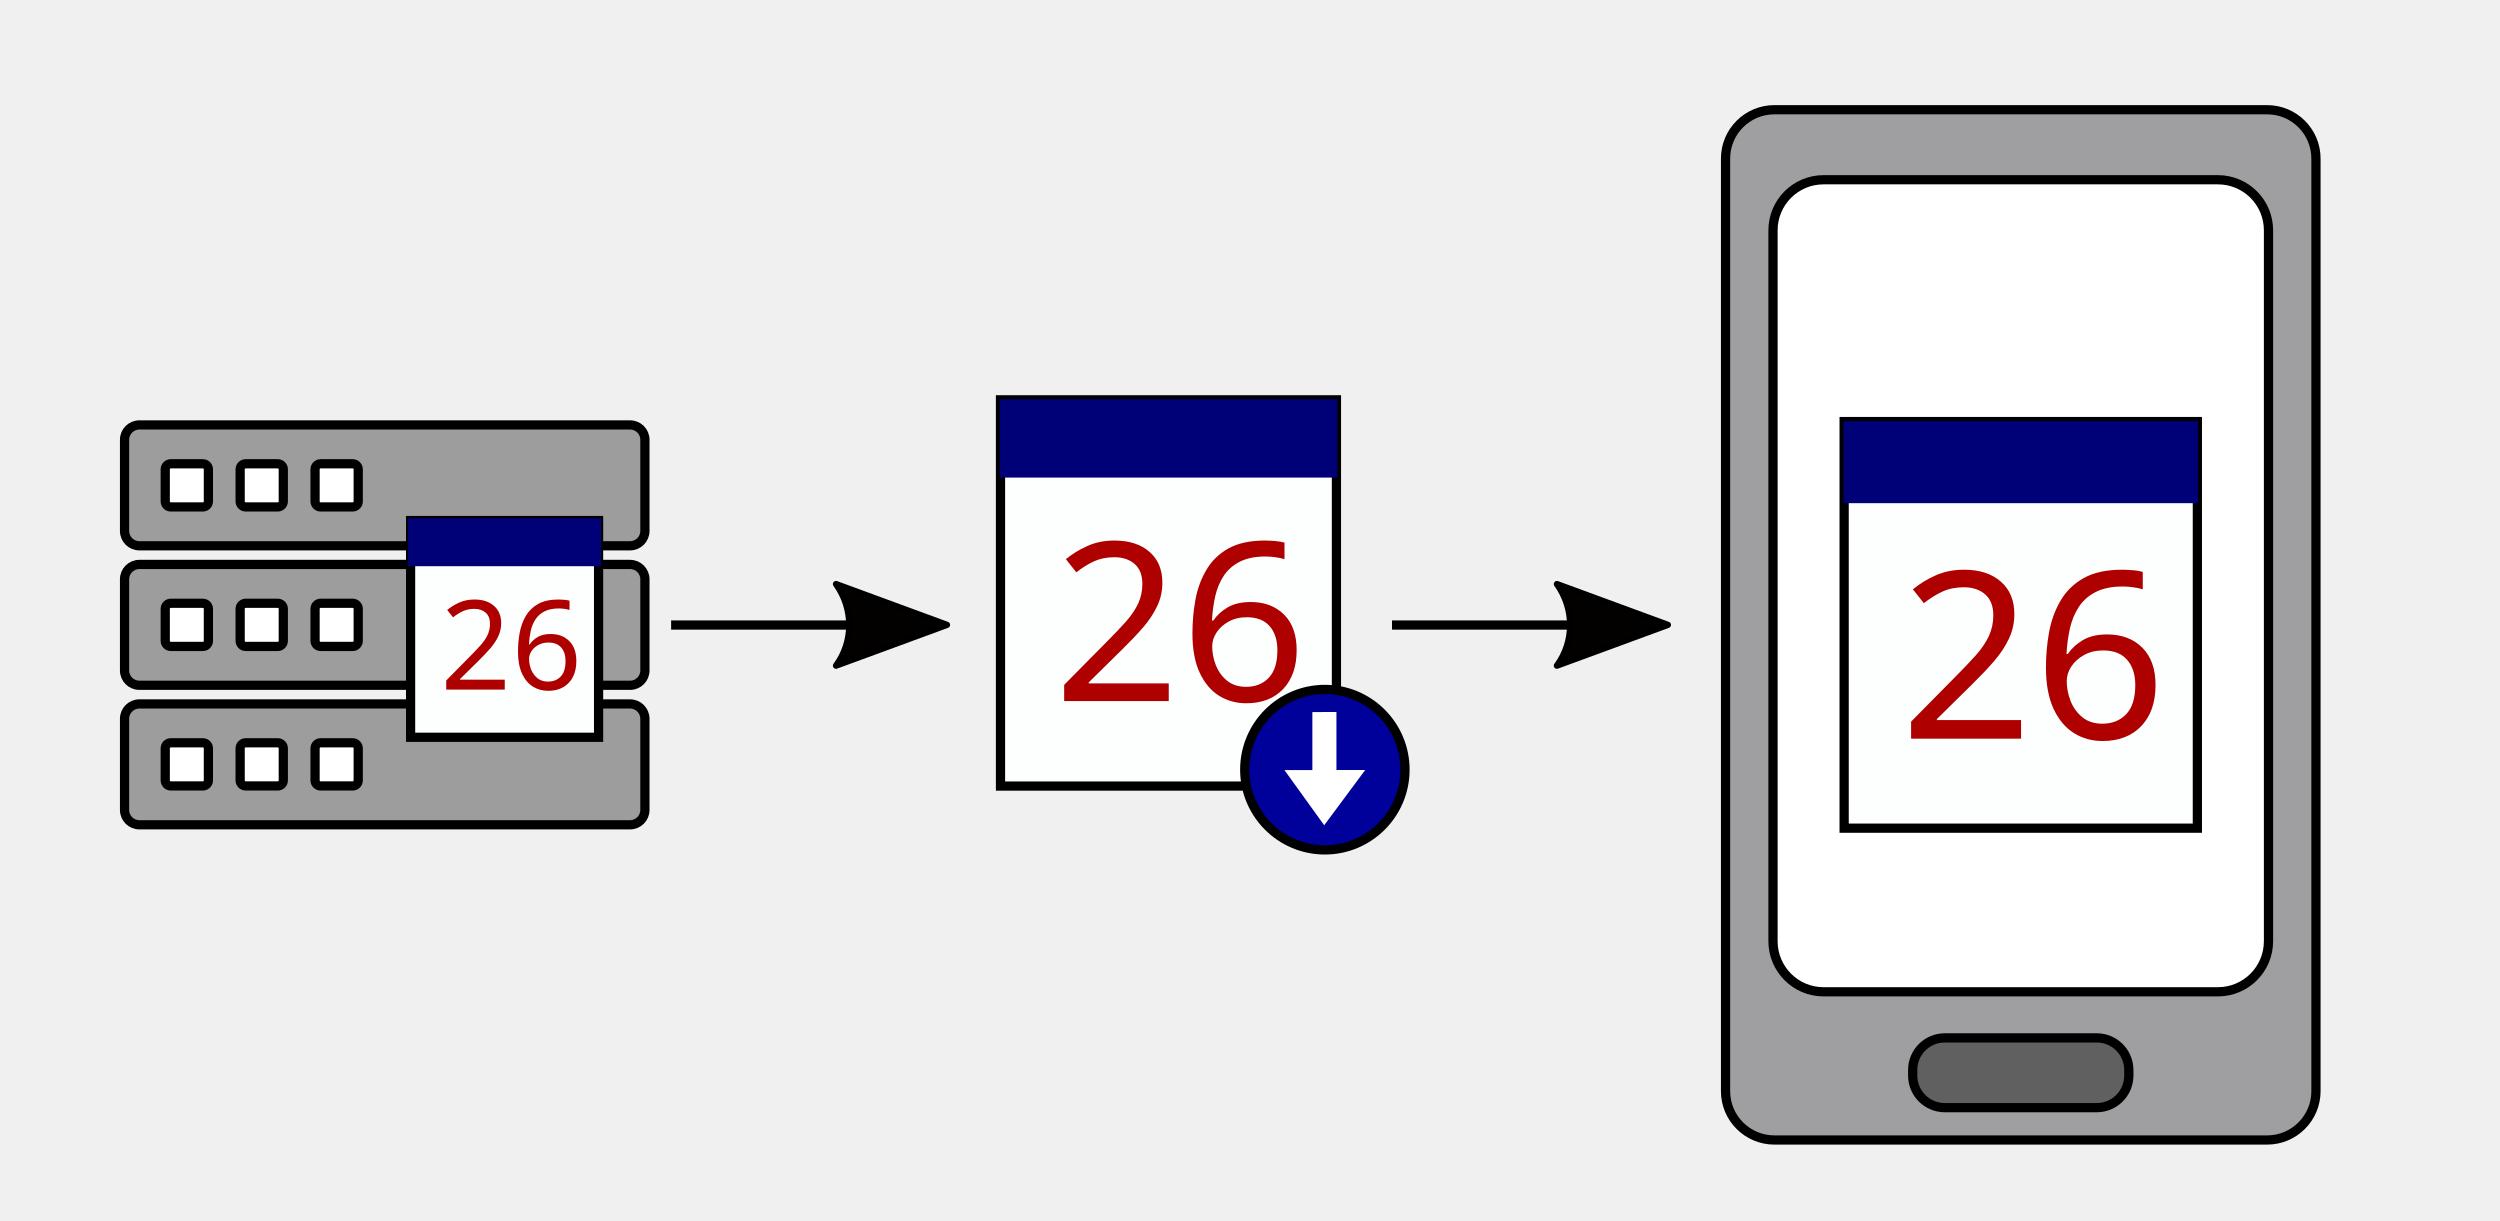
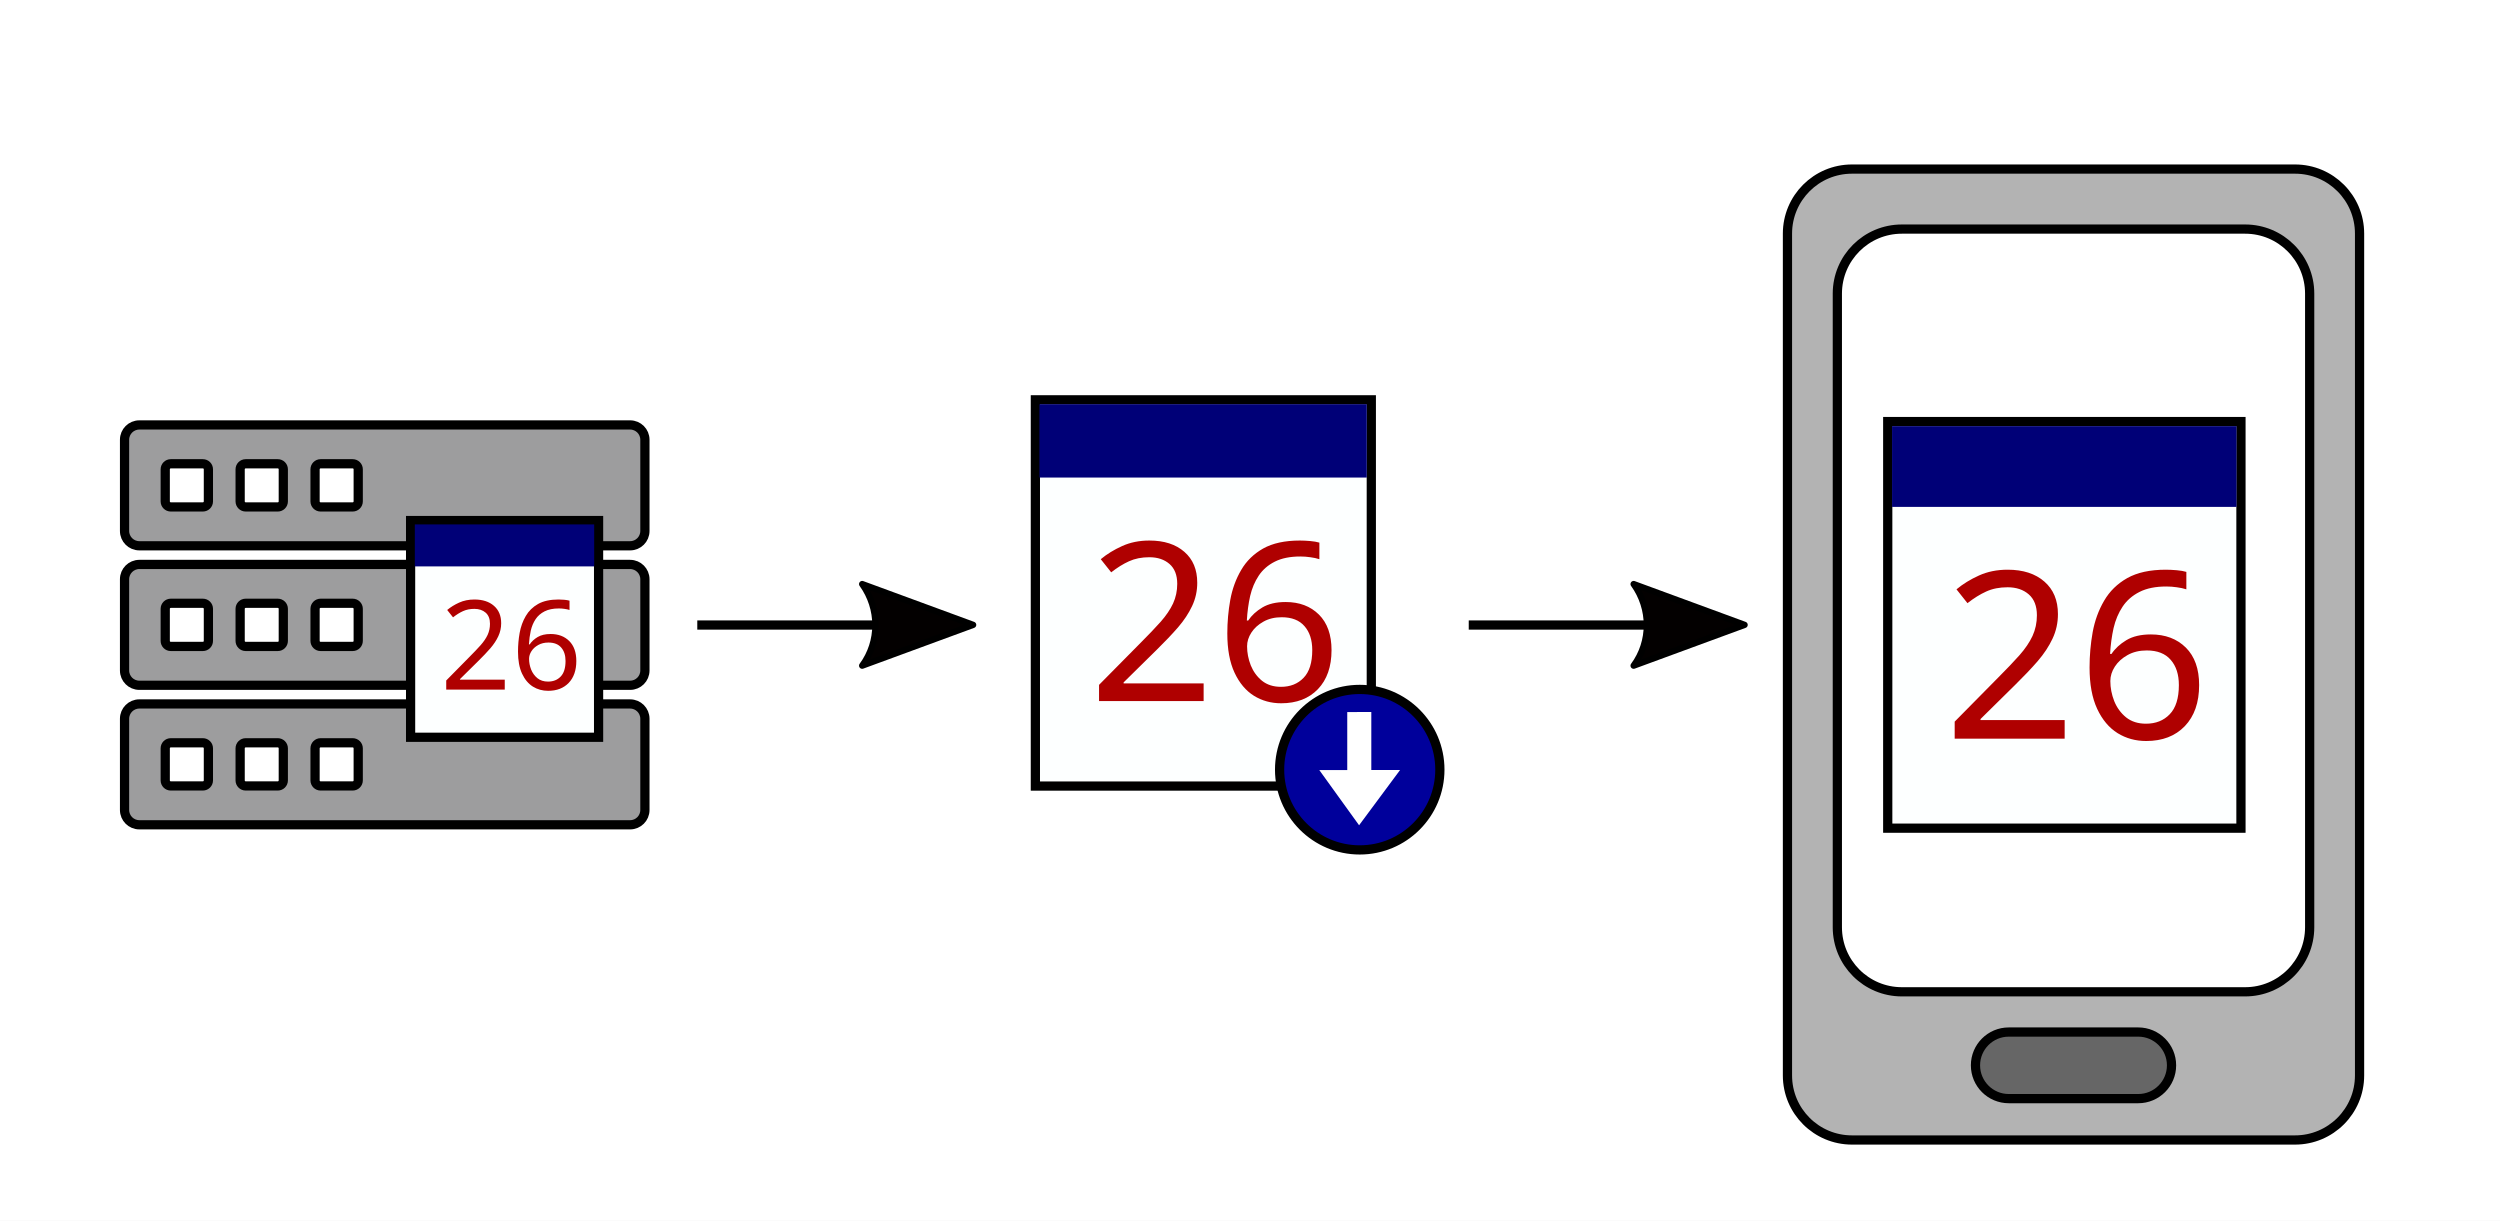
<svg xmlns="http://www.w3.org/2000/svg" width="1024" height="500" viewBox="0 0 270.933 132.292" version="1.1" id="svg948">
  <defs id="defs942">
    <marker orient="auto" refY="0.0" refX="0.0" id="Arrow2Lend" style="overflow:visible;">
      <path id="path1770" style="fill-rule:evenodd;stroke-width:0.625;stroke-linejoin:round;stroke:#000000;stroke-opacity:1;fill:#030000;fill-opacity:1" d="M 8.719,4.034 L -2.207,0.016 L 8.719,-4.002 C 6.973,-1.63 6.983,1.616 8.719,4.034 z " transform="scale(1.1) rotate(180) translate(1,0)" />
    </marker>
    <marker orient="auto" refY="0" refX="0" id="Arrow2Lend-2" style="overflow:visible">
      <path id="path1770-0" style="fill:#030000;fill-opacity:1;fill-rule:evenodd;stroke:#000000;stroke-width:0.625;stroke-linejoin:round;stroke-opacity:1" d="M 8.719,4.034 -2.207,0.016 8.719,-4.002 c -1.745,2.372 -1.735,5.617 -6e-7,8.035 z" transform="matrix(-1.1,0,0,-1.1,-1.1,0)" />
    </marker>
  </defs>
-   <g id="layer1" transform="translate(0,-164.7083)">
-     <g id="g1135" transform="matrix(1.088651,0,0,1.088017,145.258,-17.01903)" style="display:inline;stroke-width:0.919">
+   <g id="layer4" style="display:none">
+     <g id="g1135-9" transform="matrix(1.238711,0,0,1.237005,67.10528,-213.8533)" style="display:inline;stroke-width:0.808">
+       <rect rx="4.272" ry="4.278" y="177.956" x="38.346" height="102.621" width="58.775" id="rect827-1" style="fill:#000000;fill-opacity:0.299;fill-rule:nonzero;stroke:#000000;stroke-width:0.808;stroke-linecap:square;stroke-linejoin:miter;stroke-miterlimit:10;stroke-dasharray:none;stroke-dashoffset:0;stroke-opacity:1;paint-order:normal" />
+       <rect rx="2.805" ry="2.809" y="270.407" x="56.976" height="6.949" width="21.515" id="rect829-6" style="fill:#000000;fill-opacity:0.402;fill-rule:nonzero;stroke:#000000;stroke-width:0.808;stroke-linecap:square;stroke-linejoin:miter;stroke-miterlimit:10;stroke-dasharray:none;stroke-dashoffset:0;stroke-opacity:1;paint-order:normal" />
+       <rect rx="4.424" ry="4.431" y="184.93" x="43.07" height="80.887" width="49.326" id="rect831-2" style="fill:#ffffff;fill-opacity:1;fill-rule:nonzero;stroke:#000000;stroke-width:0.808;stroke-linecap:square;stroke-linejoin:miter;stroke-miterlimit:10;stroke-dasharray:none;stroke-dashoffset:0;stroke-opacity:1;paint-order:normal" />
+     </g>
+   </g>
+   <g id="layer2">
+     <g id="g1135" transform="matrix(1.088651,0,0,1.088017,145.258,-181.7274)" style="display:inline;stroke-width:0.919">
      <rect rx="4.861" ry="4.864" y="177.956" x="38.346" height="102.621" width="58.775" id="rect827" style="fill:#9f9fa1;fill-opacity:1;fill-rule:nonzero;stroke:#000000;stroke-width:0.919;stroke-linecap:square;stroke-linejoin:miter;stroke-miterlimit:10;stroke-dasharray:none;stroke-dashoffset:0;stroke-opacity:1;paint-order:normal" />
      <rect rx="3.192" ry="3.193" y="270.407" x="56.976" height="6.949" width="21.515" id="rect829" style="fill:#606061;fill-opacity:1;fill-rule:nonzero;stroke:#000000;stroke-width:0.919;stroke-linecap:square;stroke-linejoin:miter;stroke-miterlimit:10;stroke-dasharray:none;stroke-dashoffset:0;stroke-opacity:1;paint-order:normal" />
      <rect rx="5.034" ry="5.037" y="184.93" x="43.07" height="80.887" width="49.326" id="rect831" style="fill:#ffffff;fill-opacity:1;fill-rule:nonzero;stroke:#000000;stroke-width:0.919;stroke-linecap:square;stroke-linejoin:miter;stroke-miterlimit:10;stroke-dasharray:none;stroke-dashoffset:0;stroke-opacity:1;paint-order:normal" />
+       <rect style="fill:#ffffff;fill-opacity:1;fill-rule:nonzero;stroke:#ffffff;stroke-width:0.919;stroke-linecap:square;stroke-linejoin:miter;stroke-miterlimit:10;stroke-dasharray:none;stroke-dashoffset:0;stroke-opacity:1;paint-order:normal" id="rect4561" width="247.952" height="120.671" x="-132.97" y="167.486" />
    </g>
-     <g id="g1745" transform="translate(6.994542,2.063233)">
+   </g>
+   <g id="layer3">
+     <rect style="fill:#b3b3b3;fill-opacity:1;fill-rule:nonzero;stroke:#000000;stroke-width:1;stroke-linecap:square;stroke-linejoin:miter;stroke-miterlimit:10;stroke-dasharray:none;stroke-dashoffset:0;stroke-opacity:1;paint-order:normal" id="rect887" width="62.001" height="105.222" x="193.713" y="18.323" ry="6.993" rx="6.993" />
+     <rect style="fill:#ffffff;fill-opacity:1;fill-rule:nonzero;stroke:#000000;stroke-width:1;stroke-linecap:square;stroke-linejoin:miter;stroke-miterlimit:10;stroke-dasharray:none;stroke-dashoffset:0;stroke-opacity:1;paint-order:normal" id="rect889" width="51.188" height="82.659" x="199.119" y="24.827" ry="6.993" rx="6.993" />
+     <rect style="fill:#666666;fill-opacity:1;fill-rule:nonzero;stroke:#000000;stroke-width:1;stroke-linecap:square;stroke-linejoin:miter;stroke-miterlimit:10;stroke-dasharray:none;stroke-dashoffset:0;stroke-opacity:1;paint-order:normal" id="rect891" width="21.248" height="7.216" x="214.089" y="111.846" rx="3.608" ry="3.608" />
+   </g>
+   <g id="layer1" transform="translate(0,-164.7083)">
+     <g id="g1745" transform="translate(10.7743,2.063233)">
      <g style="stroke-width:1.175" transform="matrix(0.8513649,0,0,0.8512084,61.95348,178.8777)" id="g1164">
        <rect style="fill:#fdffff;fill-opacity:1;fill-rule:nonzero;stroke:#000000;stroke-width:1.175;stroke-linecap:square;stroke-linejoin:miter;stroke-miterlimit:10;stroke-dasharray:none;stroke-dashoffset:0;stroke-opacity:1;paint-order:normal" id="rect1137-0" width="42.763" height="49.176" x="46.371" y="31.834" rx="0" ry="0" />
        <text xml:space="preserve" style="font-style:normal;font-variant:normal;font-weight:normal;font-stretch:normal;font-size:28.222px;line-height:1.25;font-family:Impact;-inkscape-font-specification:Impact;font-variant-ligatures:normal;font-variant-caps:normal;font-variant-numeric:normal;font-feature-settings:normal;text-align:start;letter-spacing:0px;word-spacing:0px;writing-mode:lr-tb;text-anchor:start;fill:#af0000;fill-opacity:1;stroke:none;stroke-width:0.311" x="53.118" y="70.19" id="text1141">
          <tspan id="tspan1139" x="53.118" y="70.19" style="font-style:normal;font-variant:normal;font-weight:normal;font-stretch:normal;font-size:28.222px;font-family:Impact;-inkscape-font-specification:Impact;fill:#af0000;fill-opacity:1;stroke-width:0.311">26</tspan>
        </text>
-         <rect style="fill:#000077;fill-opacity:1;fill-rule:nonzero;stroke:#000077;stroke-width:1.175;stroke-linecap:square;stroke-linejoin:miter;stroke-miterlimit:10;stroke-dasharray:none;stroke-dashoffset:0;stroke-opacity:1;paint-order:normal" id="rect1158" width="41.8" height="8.804" x="46.856" y="32.342" />
+         <rect style="fill:#000077;fill-opacity:1;fill-rule:nonzero;stroke:#000077;stroke-width:1.175;stroke-linecap:square;stroke-linejoin:miter;stroke-miterlimit:10;stroke-dasharray:none;stroke-dashoffset:0;stroke-opacity:1;paint-order:normal" id="rect1158" width="40.489" height="8.163" x="47.48" y="32.98" />
      </g>
      <g style="stroke-width:1.533" transform="matrix(0.6518014,0,0,0.6526377,154.3228,232.5141)" id="g1681">
        <circle style="fill:#00009b;fill-opacity:1;fill-rule:nonzero;stroke:#000000;stroke-width:1.533;stroke-linecap:square;stroke-linejoin:miter;stroke-miterlimit:10;stroke-dasharray:none;stroke-dashoffset:0;stroke-opacity:1;paint-order:normal" id="path1657" cx="-27.214" cy="20.751" r="13.324" />
        <path id="path1661-2" style="fill:#ffffff;fill-opacity:1;fill-rule:nonzero;stroke:none;stroke-width:1.533;stroke-linecap:square;stroke-linejoin:miter;stroke-miterlimit:10;stroke-dasharray:none;stroke-dashoffset:0;stroke-opacity:1;paint-order:normal" d="m -27.81,11.182 h -1.48 v 9.639 h -4.646 l 6.613,9.161 6.813,-9.171 h -4.779 v -9.639 h -1.547" />
      </g>
    </g>
-     <path style="fill:#030000;fill-opacity:1;fill-rule:nonzero;stroke:#000000;stroke-width:1;stroke-linecap:square;stroke-linejoin:miter;stroke-miterlimit:10;stroke-dasharray:none;stroke-dashoffset:0;stroke-opacity:1;marker-end:url(#Arrow2Lend);paint-order:normal" d="m 73.232,232.445 h 28.063" id="path1747" />
-     <path style="fill:#030000;fill-opacity:1;fill-rule:nonzero;stroke:#000000;stroke-width:1;stroke-linecap:square;stroke-linejoin:miter;stroke-miterlimit:10;stroke-dasharray:none;stroke-dashoffset:0;stroke-opacity:1;marker-end:url(#Arrow2Lend-2);paint-order:normal" d="m 151.357,232.445 h 28.063" id="path1747-4" />
+     <path style="fill:#030000;fill-opacity:1;fill-rule:nonzero;stroke:#000000;stroke-width:1;stroke-linecap:square;stroke-linejoin:miter;stroke-miterlimit:10;stroke-dasharray:none;stroke-dashoffset:0;stroke-opacity:1;marker-end:url(#Arrow2Lend);paint-order:normal" d="M 76.067,232.445 H 104.13" id="path1747" />
+     <path style="fill:#030000;fill-opacity:1;fill-rule:nonzero;stroke:#000000;stroke-width:1;stroke-linecap:square;stroke-linejoin:miter;stroke-miterlimit:10;stroke-dasharray:none;stroke-dashoffset:0;stroke-opacity:1;marker-end:url(#Arrow2Lend-2);paint-order:normal" d="m 159.672,232.445 h 28.063" id="path1747-4" />
    <g id="g2255" transform="translate(0,0.627619)">
      <g transform="translate(0,-1.875683)" id="g1667">
        <g id="g1609" transform="translate(0,15.50163)">
          <g id="g1694">
            <rect style="fill:#9d9d9e;fill-opacity:1;fill-rule:nonzero;stroke:#000000;stroke-width:1;stroke-linecap:square;stroke-linejoin:miter;stroke-miterlimit:10;stroke-dasharray:none;stroke-dashoffset:0;stroke-opacity:1;paint-order:normal" id="rect1556" width="56.394" height="13.096" x="13.497" y="196.507" rx="1.604" ry="1.604" />
            <rect style="fill:#ffffff;fill-opacity:1;fill-rule:nonzero;stroke:#000000;stroke-width:1;stroke-linecap:square;stroke-linejoin:miter;stroke-miterlimit:10;stroke-dasharray:none;stroke-dashoffset:0;stroke-opacity:1;paint-order:normal" id="rect1558" width="4.677" height="4.677" x="17.907" y="200.716" rx="0.601" ry="0.601" />
            <rect style="fill:#ffffff;fill-opacity:1;fill-rule:nonzero;stroke:#000000;stroke-width:1;stroke-linecap:square;stroke-linejoin:miter;stroke-miterlimit:10;stroke-dasharray:none;stroke-dashoffset:0;stroke-opacity:1;paint-order:normal" id="rect1558-4" width="4.677" height="4.677" x="26.025" y="200.716" rx="0.601" ry="0.601" />
            <rect style="fill:#ffffff;fill-opacity:1;fill-rule:nonzero;stroke:#000000;stroke-width:1;stroke-linecap:square;stroke-linejoin:miter;stroke-miterlimit:10;stroke-dasharray:none;stroke-dashoffset:0;stroke-opacity:1;paint-order:normal" id="rect1558-1" width="4.677" height="4.677" x="34.144" y="200.716" rx="0.601" ry="0.601" />
          </g>
          <g id="g1694-7" transform="translate(0,15.11872)">
            <rect style="fill:#9d9d9e;fill-opacity:1;fill-rule:nonzero;stroke:#000000;stroke-width:1;stroke-linecap:square;stroke-linejoin:miter;stroke-miterlimit:10;stroke-dasharray:none;stroke-dashoffset:0;stroke-opacity:1;paint-order:normal" id="rect1556-5" width="56.394" height="13.096" x="13.497" y="196.507" rx="1.604" ry="1.604" />
            <rect style="fill:#ffffff;fill-opacity:1;fill-rule:nonzero;stroke:#000000;stroke-width:1;stroke-linecap:square;stroke-linejoin:miter;stroke-miterlimit:10;stroke-dasharray:none;stroke-dashoffset:0;stroke-opacity:1;paint-order:normal" id="rect1558-5" width="4.677" height="4.677" x="17.907" y="200.716" rx="0.601" ry="0.601" />
            <rect style="fill:#ffffff;fill-opacity:1;fill-rule:nonzero;stroke:#000000;stroke-width:1;stroke-linecap:square;stroke-linejoin:miter;stroke-miterlimit:10;stroke-dasharray:none;stroke-dashoffset:0;stroke-opacity:1;paint-order:normal" id="rect1558-4-8" width="4.677" height="4.677" x="26.025" y="200.716" rx="0.601" ry="0.601" />
            <rect style="fill:#ffffff;fill-opacity:1;fill-rule:nonzero;stroke:#000000;stroke-width:1;stroke-linecap:square;stroke-linejoin:miter;stroke-miterlimit:10;stroke-dasharray:none;stroke-dashoffset:0;stroke-opacity:1;paint-order:normal" id="rect1558-1-2" width="4.677" height="4.677" x="34.144" y="200.716" rx="0.601" ry="0.601" />
          </g>
          <g id="g1694-3" transform="translate(0,30.23745)">
            <rect style="fill:#9d9d9e;fill-opacity:1;fill-rule:nonzero;stroke:#000000;stroke-width:1;stroke-linecap:square;stroke-linejoin:miter;stroke-miterlimit:10;stroke-dasharray:none;stroke-dashoffset:0;stroke-opacity:1;paint-order:normal" id="rect1556-0" width="56.394" height="13.096" x="13.497" y="196.507" rx="1.604" ry="1.604" />
            <rect style="fill:#ffffff;fill-opacity:1;fill-rule:nonzero;stroke:#000000;stroke-width:1;stroke-linecap:square;stroke-linejoin:miter;stroke-miterlimit:10;stroke-dasharray:none;stroke-dashoffset:0;stroke-opacity:1;paint-order:normal" id="rect1558-7" width="4.677" height="4.677" x="17.907" y="200.716" rx="0.601" ry="0.601" />
            <rect style="fill:#ffffff;fill-opacity:1;fill-rule:nonzero;stroke:#000000;stroke-width:1;stroke-linecap:square;stroke-linejoin:miter;stroke-miterlimit:10;stroke-dasharray:none;stroke-dashoffset:0;stroke-opacity:1;paint-order:normal" id="rect1558-4-5" width="4.677" height="4.677" x="26.025" y="200.716" rx="0.601" ry="0.601" />
            <rect style="fill:#ffffff;fill-opacity:1;fill-rule:nonzero;stroke:#000000;stroke-width:1;stroke-linecap:square;stroke-linejoin:miter;stroke-miterlimit:10;stroke-dasharray:none;stroke-dashoffset:0;stroke-opacity:1;paint-order:normal" id="rect1558-1-1" width="4.677" height="4.677" x="34.144" y="200.716" rx="0.601" ry="0.601" />
          </g>
        </g>
      </g>
      <g transform="translate(-45.57501,57.28175)" id="g1745-1">
        <g id="g1164-2" transform="matrix(0.4764027,0,0,0.4776159,67.98118,148.0082)" style="stroke-width:2.096">
          <rect ry="0" rx="0" y="31.834" x="46.371" height="49.176" width="42.763" id="rect1137-0-1" style="fill:#fdffff;fill-opacity:1;fill-rule:nonzero;stroke:#000000;stroke-width:2.096;stroke-linecap:square;stroke-linejoin:miter;stroke-miterlimit:10;stroke-dasharray:none;stroke-dashoffset:0;stroke-opacity:1;paint-order:normal" />
          <text id="text1141-0" y="70.19" x="53.118" style="font-style:normal;font-variant:normal;font-weight:normal;font-stretch:normal;font-size:28.222px;line-height:1.25;font-family:Impact;-inkscape-font-specification:Impact;font-variant-ligatures:normal;font-variant-caps:normal;font-variant-numeric:normal;font-feature-settings:normal;text-align:start;letter-spacing:0px;word-spacing:0px;writing-mode:lr-tb;text-anchor:start;fill:#af0000;fill-opacity:1;stroke:none;stroke-width:0.555" xml:space="preserve">
            <tspan style="font-style:normal;font-variant:normal;font-weight:normal;font-stretch:normal;font-size:28.222px;font-family:Impact;-inkscape-font-specification:Impact;fill:#af0000;fill-opacity:1;stroke-width:0.555" y="70.19" x="53.118" id="tspan1139-3">26</tspan>
          </text>
-           <rect y="32.342" x="46.856" height="8.804" width="41.8" id="rect1158-6" style="fill:#000077;fill-opacity:1;fill-rule:nonzero;stroke:#000077;stroke-width:2.096;stroke-linecap:square;stroke-linejoin:miter;stroke-miterlimit:10;stroke-dasharray:none;stroke-dashoffset:0;stroke-opacity:1;paint-order:normal" />
+           <rect y="33.758" x="48.381" height="7.432" width="38.706" id="rect1158-6" style="fill:#000077;fill-opacity:1;fill-rule:nonzero;stroke:#000077;stroke-width:2.096;stroke-linecap:square;stroke-linejoin:miter;stroke-miterlimit:10;stroke-dasharray:none;stroke-dashoffset:0;stroke-opacity:1;paint-order:normal" />
        </g>
      </g>
    </g>
-     <g style="stroke-width:1.117" transform="matrix(0.8951788,0,0,0.8960851,158.345,181.8684)" id="g1164-2-3">
+     <g style="stroke-width:1.117" transform="matrix(0.8951788,0,0,0.8960851,163.0697,181.8684)" id="g1164-2-3">
      <rect style="fill:#fdffff;fill-opacity:1;fill-rule:nonzero;stroke:#000000;stroke-width:1.117;stroke-linecap:square;stroke-linejoin:miter;stroke-miterlimit:10;stroke-dasharray:none;stroke-dashoffset:0;stroke-opacity:1;paint-order:normal" id="rect1137-0-1-2" width="42.763" height="49.176" x="46.371" y="31.834" rx="0" ry="0" />
      <text xml:space="preserve" style="font-style:normal;font-variant:normal;font-weight:normal;font-stretch:normal;font-size:28.222px;line-height:1.25;font-family:Impact;-inkscape-font-specification:Impact;font-variant-ligatures:normal;font-variant-caps:normal;font-variant-numeric:normal;font-feature-settings:normal;text-align:start;letter-spacing:0px;word-spacing:0px;writing-mode:lr-tb;text-anchor:start;fill:#af0000;fill-opacity:1;stroke:none;stroke-width:0.295" x="53.118" y="70.19" id="text1141-0-5">
        <tspan id="tspan1139-3-8" x="53.118" y="70.19" style="font-style:normal;font-variant:normal;font-weight:normal;font-stretch:normal;font-size:28.222px;font-family:Impact;-inkscape-font-specification:Impact;fill:#af0000;fill-opacity:1;stroke-width:0.295">26</tspan>
      </text>
-       <rect style="fill:#000077;fill-opacity:1;fill-rule:nonzero;stroke:#000077;stroke-width:1.117;stroke-linecap:square;stroke-linejoin:miter;stroke-miterlimit:10;stroke-dasharray:none;stroke-dashoffset:0;stroke-opacity:1;paint-order:normal" id="rect1158-6-9" width="41.8" height="8.804" x="46.856" y="32.342" />
    </g>
+     <rect style="fill:#000077;fill-opacity:1;fill-rule:nonzero;stroke:#000077;stroke-width:1;stroke-linecap:square;stroke-linejoin:miter;stroke-miterlimit:10;stroke-dasharray:none;stroke-dashoffset:0;stroke-opacity:1;paint-order:normal" id="rect1158-1" width="36.331" height="7.751" x="205.548" y="211.391" />
  </g>
</svg>
